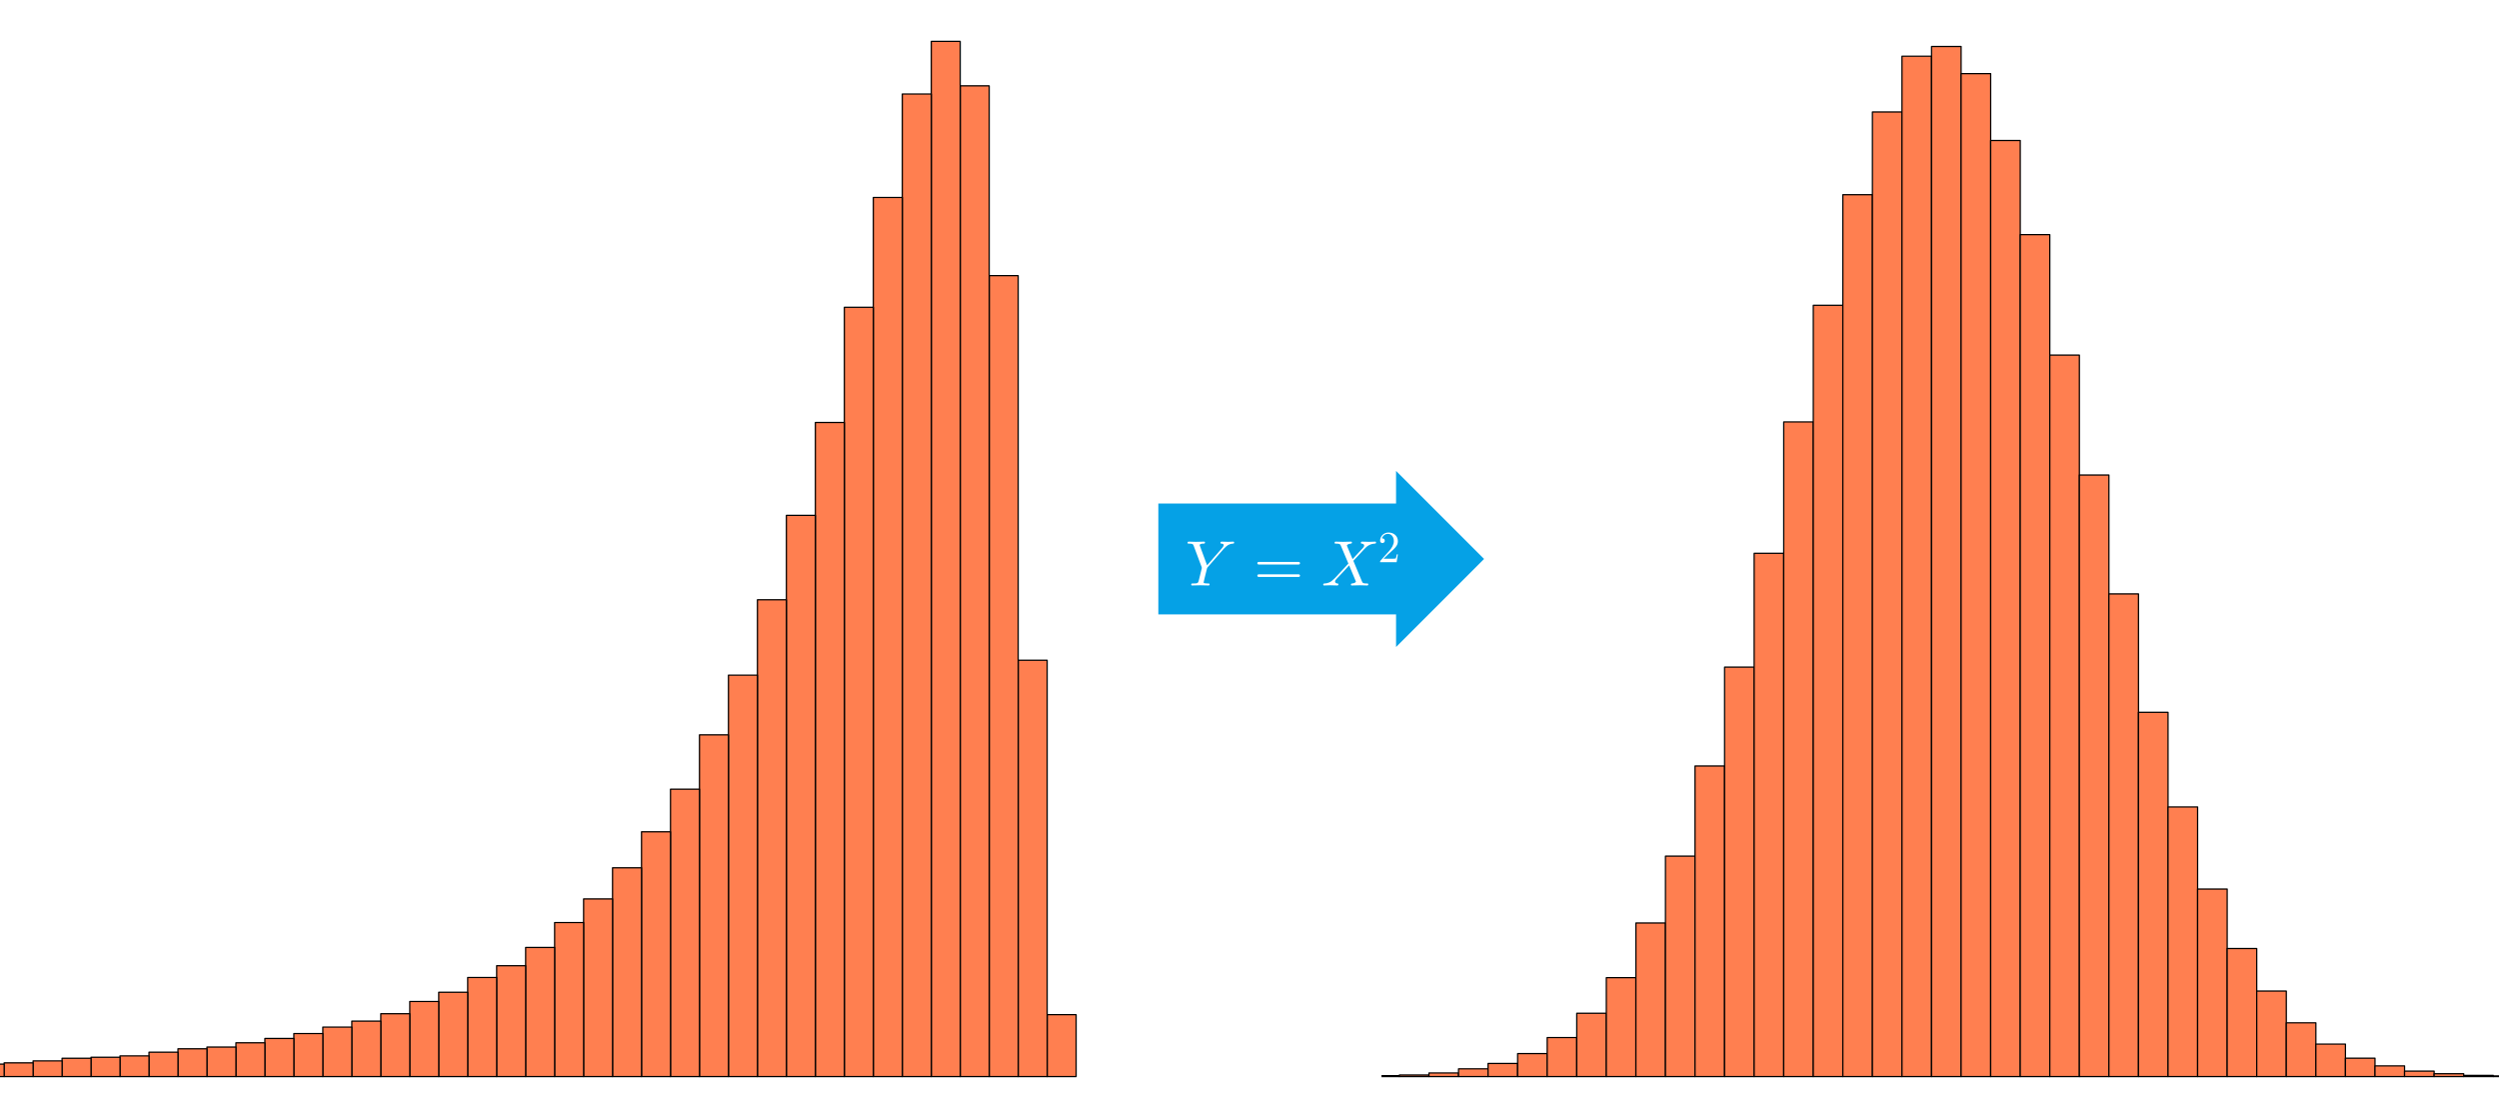
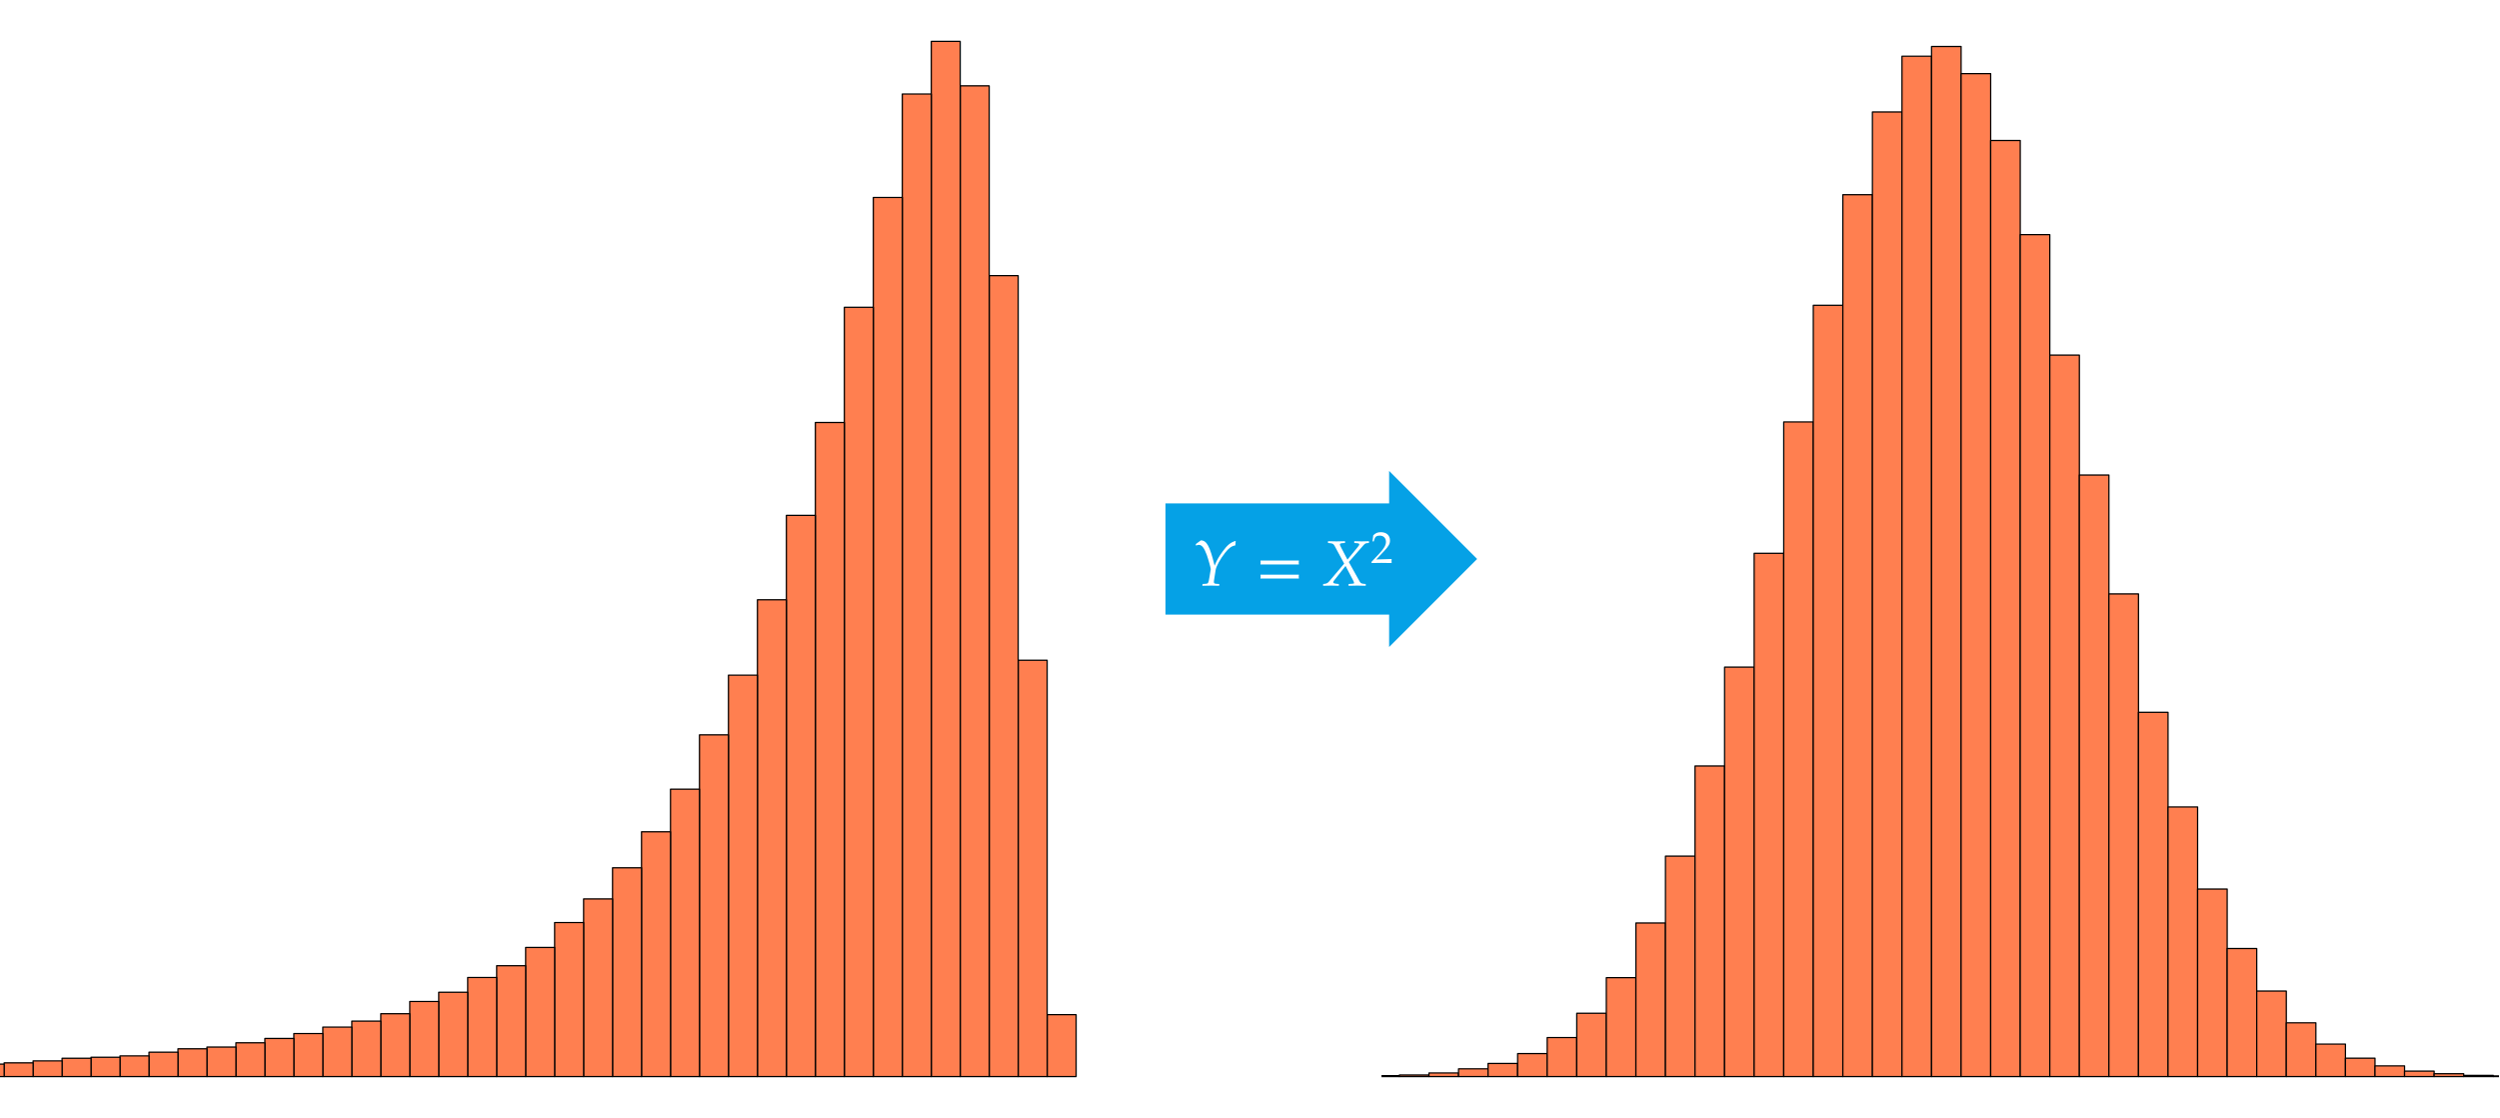
<svg xmlns="http://www.w3.org/2000/svg" xmlns:xlink="http://www.w3.org/1999/xlink" width="805.04pt" height="360pt" viewBox="0 0 805.04 360" version="1.1">
  <defs>
    <g>
      <symbol overflow="visible" id="glyph0-0">
        <path style="stroke:none;" d="" />
      </symbol>
      <symbol overflow="visible" id="glyph0-1">
-         <path style="stroke:none;" d="M 15.734 -13.859 C 15.734 -14.031 15.641 -14.109 15.469 -14.109 C 14.938 -14.109 14.328 -14.047 13.781 -14.047 C 13.094 -14.047 12.375 -14.109 11.719 -14.109 C 11.594 -14.109 11.312 -14.109 11.312 -13.719 C 11.312 -13.484 11.531 -13.469 11.625 -13.469 C 11.781 -13.469 12.375 -13.422 12.375 -13 C 12.375 -12.641 11.891 -12.109 11.812 -12 L 7.016 -6.484 L 4.75 -12.625 C 4.625 -12.906 4.625 -12.969 4.625 -12.969 C 4.625 -13.469 5.641 -13.469 5.844 -13.469 C 6.141 -13.469 6.344 -13.469 6.344 -13.875 C 6.344 -14.109 6.094 -14.109 6.031 -14.109 L 3.422 -14.047 C 2.906 -14.047 1.625 -14.109 1.109 -14.109 C 0.984 -14.109 0.719 -14.109 0.719 -13.688 C 0.719 -13.469 0.922 -13.469 1.203 -13.469 C 2.438 -13.469 2.516 -13.281 2.703 -12.766 L 5.25 -5.969 C 5.266 -5.906 5.328 -5.688 5.328 -5.625 C 5.328 -5.562 4.5 -2.234 4.406 -1.859 C 4.125 -0.719 4.109 -0.656 2.453 -0.641 C 2.062 -0.641 1.906 -0.641 1.906 -0.234 C 1.906 0 2.188 0 2.188 0 L 4.797 -0.062 L 7.438 0 C 7.578 0 7.828 0 7.828 -0.406 C 7.828 -0.641 7.641 -0.641 7.25 -0.641 C 7.25 -0.641 6.812 -0.641 6.469 -0.688 C 6.031 -0.719 5.906 -0.766 5.906 -1.016 C 5.906 -1.156 6.094 -1.875 6.203 -2.312 L 6.922 -5.219 C 7.016 -5.625 7.047 -5.688 7.203 -5.859 L 12.328 -11.75 L 12.625 -12.047 C 13.234 -12.656 13.922 -13.359 15.328 -13.469 C 15.547 -13.484 15.734 -13.484 15.734 -13.859 Z M 15.734 -13.859 " />
+         <path style="stroke:none;" d="M 13.938 -14.391 C 12.438 -14 11.312 -13.156 9.797 -11.078 C 8.516 -9.359 7.719 -7.938 7.141 -6.406 C 5.594 -12.719 4.609 -14.547 2.703 -14.562 L 1.078 -13.359 L 1.141 -12.875 C 1.609 -13.062 1.844 -13.109 2.062 -13.109 C 3.031 -13.109 3.781 -12.172 4.625 -9.859 C 5.125 -8.469 5.906 -5.641 5.906 -5.312 L 5.453 -2.578 C 5.141 -0.703 5.078 -0.641 4.25 -0.578 L 3.266 -0.516 L 3.188 0.062 L 6.047 0 L 8.594 0.062 L 8.656 -0.516 L 7.641 -0.578 C 7.078 -0.625 6.906 -0.766 6.906 -1.172 C 6.906 -1.297 6.922 -1.516 6.938 -1.609 L 7.484 -5.078 C 7.656 -6.219 9 -8.656 10.531 -10.578 C 11.734 -12.109 12.594 -12.719 13.812 -12.938 Z M 13.938 -14.391 " />
      </symbol>
      <symbol overflow="visible" id="glyph0-2">
-         <path style="stroke:none;" d="M 14.906 -7.172 C 14.906 -7.391 14.734 -7.578 14.5 -7.578 L 1.562 -7.578 C 1.344 -7.578 1.156 -7.391 1.156 -7.172 C 1.156 -6.938 1.344 -6.75 1.562 -6.75 L 14.5 -6.75 C 14.734 -6.75 14.906 -6.938 14.906 -7.172 Z M 14.906 -3.156 C 14.906 -3.391 14.734 -3.578 14.5 -3.578 L 1.562 -3.578 C 1.344 -3.578 1.156 -3.391 1.156 -3.156 C 1.156 -2.938 1.344 -2.75 1.562 -2.75 L 14.5 -2.75 C 14.734 -2.75 14.906 -2.938 14.906 -3.156 Z M 14.906 -3.156 " />
+         <path style="stroke:none;" d="M 14.047 -6.812 C 14 -7.016 13.984 -7.234 13.984 -7.438 C 13.984 -7.641 14 -7.844 14.047 -8.062 L 1.656 -8.062 C 1.688 -7.844 1.719 -7.641 1.719 -7.438 C 1.719 -7.234 1.688 -7.016 1.656 -6.812 Z M 14.047 -2.266 C 14 -2.484 13.984 -2.688 13.984 -2.891 C 13.984 -3.094 14 -3.312 14.047 -3.516 L 1.656 -3.516 C 1.688 -3.312 1.719 -3.094 1.719 -2.891 C 1.719 -2.688 1.688 -2.484 1.656 -2.266 Z M 14.047 -2.266 " />
      </symbol>
      <symbol overflow="visible" id="glyph0-3">
-         <path style="stroke:none;" d="M 17.578 -13.875 C 17.578 -13.875 17.578 -14.109 17.312 -14.109 C 16.688 -14.109 16.016 -14.047 15.375 -14.047 C 14.609 -14.047 13.812 -14.109 13.078 -14.109 C 12.953 -14.109 12.688 -14.109 12.688 -13.688 C 12.688 -13.547 12.781 -13.484 12.938 -13.469 C 13.109 -13.453 13.75 -13.406 13.75 -12.828 C 13.75 -12.531 13.531 -12.266 13.359 -12.078 L 10.016 -8.484 L 8.281 -12.594 L 8.188 -12.875 C 8.188 -13 8.531 -13.391 9.406 -13.469 C 9.609 -13.484 9.812 -13.516 9.812 -13.859 C 9.812 -14.109 9.562 -14.109 9.5 -14.109 C 8.656 -14.109 7.766 -14.047 6.906 -14.047 C 6.375 -14.047 5.109 -14.109 4.578 -14.109 C 4.469 -14.109 4.219 -14.109 4.219 -13.688 C 4.219 -13.469 4.422 -13.469 4.688 -13.469 C 5.922 -13.469 6.047 -13.266 6.234 -12.812 L 8.672 -7.047 L 4.312 -2.359 C 4.188 -2.25 4.172 -2.234 4.047 -2.125 C 3.031 -1.031 2.062 -0.703 1.016 -0.641 C 0.75 -0.625 0.562 -0.625 0.562 -0.234 C 0.562 -0.234 0.562 0 0.828 0 C 1.453 0 2.125 -0.062 2.766 -0.062 C 3.531 -0.062 4.344 0 5.078 0 C 5.203 0 5.453 0 5.453 -0.406 C 5.453 -0.625 5.203 -0.641 5.203 -0.641 C 5.016 -0.656 4.375 -0.703 4.375 -1.281 C 4.375 -1.609 4.688 -1.938 4.938 -2.203 L 7.047 -4.438 L 8.906 -6.469 L 10.984 -1.531 L 11.094 -1.234 C 11.094 -1.078 10.703 -0.719 9.891 -0.641 C 9.672 -0.625 9.484 -0.594 9.484 -0.25 C 9.484 0 9.703 0 9.797 0 L 12.391 -0.062 C 12.906 -0.062 14.172 0 14.688 0 C 14.828 0 15.078 0 15.078 -0.391 C 15.078 -0.641 14.875 -0.641 14.703 -0.641 C 13.328 -0.656 13.281 -0.719 12.938 -1.547 L 10.266 -7.938 C 11.672 -9.375 13.844 -11.844 14.5 -12.422 C 15.094 -12.906 15.891 -13.406 17.125 -13.469 C 17.391 -13.484 17.578 -13.484 17.578 -13.875 Z M 17.578 -13.875 " />
+         <path style="stroke:none;" d="M 15.156 -13.719 L 15.156 -14.297 L 12.812 -14.234 L 10.438 -14.297 L 10.438 -13.719 L 11.109 -13.672 C 11.781 -13.641 12.047 -13.531 12.047 -13.281 C 12.047 -13.062 11.938 -12.875 11.562 -12.422 L 8.234 -8.359 L 6.094 -12.469 C 5.906 -12.844 5.797 -13.094 5.797 -13.266 C 5.797 -13.516 6.078 -13.641 6.688 -13.672 L 7.453 -13.719 L 7.453 -14.297 L 4.703 -14.234 L 1.969 -14.297 L 1.969 -13.719 L 2.5 -13.672 C 3.516 -13.594 3.766 -13.422 4.172 -12.656 L 7.188 -7.078 L 2.266 -1.266 C 1.969 -0.891 1.484 -0.641 0.984 -0.578 L 0.406 -0.516 L 0.406 0.062 L 3 0 L 5.453 0.062 L 5.453 -0.516 L 4.797 -0.578 C 4 -0.656 3.656 -0.781 3.656 -1.031 C 3.656 -1.203 3.734 -1.391 3.859 -1.547 L 7.625 -6.328 L 10.078 -1.656 C 10.266 -1.281 10.375 -1.016 10.375 -0.828 C 10.375 -0.656 10.219 -0.641 9.703 -0.594 C 9.312 -0.578 9.516 -0.594 8.594 -0.516 L 8.594 0.062 L 11.375 0 L 14.125 0.062 L 14.125 -0.516 L 13.609 -0.562 C 12.766 -0.625 12.5 -0.766 12.203 -1.266 L 8.672 -7.594 L 13.234 -12.812 C 13.844 -13.516 14.047 -13.641 14.578 -13.672 Z M 15.156 -13.719 " />
      </symbol>
      <symbol overflow="visible" id="glyph1-0">
        <path style="stroke:none;" d="" />
      </symbol>
      <symbol overflow="visible" id="glyph1-1">
-         <path style="stroke:none;" d="M 6.438 -2.5 L 6.078 -2.5 C 6.016 -2.062 5.906 -1.438 5.766 -1.219 C 5.672 -1.109 4.719 -1.109 4.406 -1.109 L 1.828 -1.109 L 3.344 -2.578 C 5.578 -4.562 6.438 -5.328 6.438 -6.766 C 6.438 -8.406 5.156 -9.547 3.406 -9.547 C 1.781 -9.547 0.719 -8.234 0.719 -6.953 C 0.719 -6.156 1.438 -6.156 1.484 -6.156 C 1.719 -6.156 2.219 -6.328 2.219 -6.906 C 2.219 -7.281 1.969 -7.656 1.469 -7.656 C 1.344 -7.656 1.312 -7.656 1.281 -7.641 C 1.609 -8.578 2.375 -9.109 3.219 -9.109 C 4.516 -9.109 5.141 -7.953 5.141 -6.766 C 5.141 -5.625 4.422 -4.484 3.625 -3.594 L 0.875 -0.531 C 0.719 -0.375 0.719 -0.344 0.719 0 L 6.031 0 Z M 6.438 -2.5 " />
+         <path style="stroke:none;" d="M 6.719 0.047 C 6.688 -0.266 6.688 -0.406 6.688 -0.609 C 6.688 -0.781 6.688 -0.938 6.719 -1.25 L 1.75 -1.109 L 4.359 -3.875 C 5.75 -5.344 6.188 -6.141 6.188 -7.219 C 6.188 -8.859 5.062 -9.891 3.234 -9.891 C 2.203 -9.891 1.5 -9.594 0.797 -8.875 L 0.562 -6.922 L 0.969 -6.922 L 1.156 -7.594 C 1.391 -8.422 1.906 -8.781 2.875 -8.781 C 4.109 -8.781 4.891 -8 4.891 -6.781 C 4.891 -5.703 4.281 -4.641 2.672 -2.922 L 0.234 -0.328 L 0.234 0.047 L 3.422 0 Z M 6.719 0.047 " />
      </symbol>
    </g>
    <clipPath id="clip1">
      <path d="M 445.039 346 L 451 346 L 451 347 L 445.039 347 Z M 445.039 346 " />
    </clipPath>
    <clipPath id="clip2">
      <path d="M 445.039 346 L 452 346 L 452 347 L 445.039 347 Z M 445.039 346 " />
    </clipPath>
    <clipPath id="clip3">
      <path d="M 803 346 L 805.039 346 L 805.039 347 L 803 347 Z M 803 346 " />
    </clipPath>
    <clipPath id="clip4">
      <path d="M 802 346 L 805.039 346 L 805.039 347 L 802 347 Z M 802 346 " />
    </clipPath>
  </defs>
  <g id="surface1">
    <path style="fill-rule:nonzero;fill:rgb(100%,49.805%,31.374%);fill-opacity:1;stroke-width:0.399;stroke-linecap:round;stroke-linejoin:round;stroke:rgb(0%,0%,0%);stroke-opacity:1;stroke-miterlimit:10;" d="M -13.332 13.332 L -13.332 33.266 L -22.664 33.266 L -22.664 13.332 Z M -13.332 13.332 " transform="matrix(1,0,0,-1,360,360)" />
    <path style="fill-rule:nonzero;fill:rgb(100%,49.805%,31.374%);fill-opacity:1;stroke-width:0.399;stroke-linecap:round;stroke-linejoin:round;stroke:rgb(0%,0%,0%);stroke-opacity:1;stroke-miterlimit:10;" d="M -22.664 13.332 L -22.664 147.398 L -32 147.398 L -32 13.332 Z M -22.664 13.332 " transform="matrix(1,0,0,-1,360,360)" />
    <path style="fill-rule:nonzero;fill:rgb(100%,49.805%,31.374%);fill-opacity:1;stroke-width:0.399;stroke-linecap:round;stroke-linejoin:round;stroke:rgb(0%,0%,0%);stroke-opacity:1;stroke-miterlimit:10;" d="M -32 13.332 L -32 271.246 L -41.336 271.246 L -41.336 13.332 Z M -32 13.332 " transform="matrix(1,0,0,-1,360,360)" />
    <path style="fill-rule:nonzero;fill:rgb(100%,49.805%,31.374%);fill-opacity:1;stroke-width:0.399;stroke-linecap:round;stroke-linejoin:round;stroke:rgb(0%,0%,0%);stroke-opacity:1;stroke-miterlimit:10;" d="M -41.336 13.332 L -41.336 332.367 L -50.672 332.367 L -50.672 13.332 Z M -41.336 13.332 " transform="matrix(1,0,0,-1,360,360)" />
    <path style="fill-rule:nonzero;fill:rgb(100%,49.805%,31.374%);fill-opacity:1;stroke-width:0.399;stroke-linecap:round;stroke-linejoin:round;stroke:rgb(0%,0%,0%);stroke-opacity:1;stroke-miterlimit:10;" d="M -50.672 13.332 L -50.672 346.676 L -59.996 346.676 L -59.996 13.332 Z M -50.672 13.332 " transform="matrix(1,0,0,-1,360,360)" />
    <path style="fill-rule:nonzero;fill:rgb(100%,49.805%,31.374%);fill-opacity:1;stroke-width:0.399;stroke-linecap:round;stroke-linejoin:round;stroke:rgb(0%,0%,0%);stroke-opacity:1;stroke-miterlimit:10;" d="M -59.996 13.332 L -59.996 329.727 L -69.332 329.727 L -69.332 13.332 Z M -59.996 13.332 " transform="matrix(1,0,0,-1,360,360)" />
    <path style="fill-rule:nonzero;fill:rgb(100%,49.805%,31.374%);fill-opacity:1;stroke-width:0.399;stroke-linecap:round;stroke-linejoin:round;stroke:rgb(0%,0%,0%);stroke-opacity:1;stroke-miterlimit:10;" d="M -69.332 13.332 L -69.332 296.414 L -78.668 296.414 L -78.668 13.332 Z M -69.332 13.332 " transform="matrix(1,0,0,-1,360,360)" />
    <path style="fill-rule:nonzero;fill:rgb(100%,49.805%,31.374%);fill-opacity:1;stroke-width:0.399;stroke-linecap:round;stroke-linejoin:round;stroke:rgb(0%,0%,0%);stroke-opacity:1;stroke-miterlimit:10;" d="M -78.668 13.332 L -78.668 261.043 L -88 261.043 L -88 13.332 Z M -78.668 13.332 " transform="matrix(1,0,0,-1,360,360)" />
    <path style="fill-rule:nonzero;fill:rgb(100%,49.805%,31.374%);fill-opacity:1;stroke-width:0.399;stroke-linecap:round;stroke-linejoin:round;stroke:rgb(0%,0%,0%);stroke-opacity:1;stroke-miterlimit:10;" d="M -88 13.332 L -88 223.953 L -97.336 223.953 L -97.336 13.332 Z M -88 13.332 " transform="matrix(1,0,0,-1,360,360)" />
    <path style="fill-rule:nonzero;fill:rgb(100%,49.805%,31.374%);fill-opacity:1;stroke-width:0.399;stroke-linecap:round;stroke-linejoin:round;stroke:rgb(0%,0%,0%);stroke-opacity:1;stroke-miterlimit:10;" d="M -97.336 13.332 L -97.336 194.043 L -106.672 194.043 L -106.672 13.332 Z M -97.336 13.332 " transform="matrix(1,0,0,-1,360,360)" />
    <path style="fill-rule:nonzero;fill:rgb(100%,49.805%,31.374%);fill-opacity:1;stroke-width:0.399;stroke-linecap:round;stroke-linejoin:round;stroke:rgb(0%,0%,0%);stroke-opacity:1;stroke-miterlimit:10;" d="M -106.672 13.332 L -106.672 166.867 L -115.996 166.867 L -115.996 13.332 Z M -106.672 13.332 " transform="matrix(1,0,0,-1,360,360)" />
    <path style="fill-rule:nonzero;fill:rgb(100%,49.805%,31.374%);fill-opacity:1;stroke-width:0.399;stroke-linecap:round;stroke-linejoin:round;stroke:rgb(0%,0%,0%);stroke-opacity:1;stroke-miterlimit:10;" d="M -115.996 13.332 L -115.996 142.598 L -125.332 142.598 L -125.332 13.332 Z M -115.996 13.332 " transform="matrix(1,0,0,-1,360,360)" />
    <path style="fill-rule:nonzero;fill:rgb(100%,49.805%,31.374%);fill-opacity:1;stroke-width:0.399;stroke-linecap:round;stroke-linejoin:round;stroke:rgb(0%,0%,0%);stroke-opacity:1;stroke-miterlimit:10;" d="M -125.332 13.332 L -125.332 123.367 L -134.668 123.367 L -134.668 13.332 Z M -125.332 13.332 " transform="matrix(1,0,0,-1,360,360)" />
    <path style="fill-rule:nonzero;fill:rgb(100%,49.805%,31.374%);fill-opacity:1;stroke-width:0.399;stroke-linecap:round;stroke-linejoin:round;stroke:rgb(0%,0%,0%);stroke-opacity:1;stroke-miterlimit:10;" d="M -134.668 13.332 L -134.668 105.875 L -144 105.875 L -144 13.332 Z M -134.668 13.332 " transform="matrix(1,0,0,-1,360,360)" />
    <path style="fill-rule:nonzero;fill:rgb(100%,49.805%,31.374%);fill-opacity:1;stroke-width:0.399;stroke-linecap:round;stroke-linejoin:round;stroke:rgb(0%,0%,0%);stroke-opacity:1;stroke-miterlimit:10;" d="M -144 13.332 L -144 92.164 L -153.336 92.164 L -153.336 13.332 Z M -144 13.332 " transform="matrix(1,0,0,-1,360,360)" />
    <path style="fill-rule:nonzero;fill:rgb(100%,49.805%,31.374%);fill-opacity:1;stroke-width:0.399;stroke-linecap:round;stroke-linejoin:round;stroke:rgb(0%,0%,0%);stroke-opacity:1;stroke-miterlimit:10;" d="M -153.336 13.332 L -153.336 80.57 L -162.672 80.57 L -162.672 13.332 Z M -153.336 13.332 " transform="matrix(1,0,0,-1,360,360)" />
    <path style="fill-rule:nonzero;fill:rgb(100%,49.805%,31.374%);fill-opacity:1;stroke-width:0.399;stroke-linecap:round;stroke-linejoin:round;stroke:rgb(0%,0%,0%);stroke-opacity:1;stroke-miterlimit:10;" d="M -162.672 13.332 L -162.672 70.547 L -171.996 70.547 L -171.996 13.332 Z M -162.672 13.332 " transform="matrix(1,0,0,-1,360,360)" />
    <path style="fill-rule:nonzero;fill:rgb(100%,49.805%,31.374%);fill-opacity:1;stroke-width:0.399;stroke-linecap:round;stroke-linejoin:round;stroke:rgb(0%,0%,0%);stroke-opacity:1;stroke-miterlimit:10;" d="M -171.996 13.332 L -171.996 62.926 L -181.332 62.926 L -181.332 13.332 Z M -171.996 13.332 " transform="matrix(1,0,0,-1,360,360)" />
    <path style="fill-rule:nonzero;fill:rgb(100%,49.805%,31.374%);fill-opacity:1;stroke-width:0.399;stroke-linecap:round;stroke-linejoin:round;stroke:rgb(0%,0%,0%);stroke-opacity:1;stroke-miterlimit:10;" d="M -181.332 13.332 L -181.332 54.914 L -190.668 54.914 L -190.668 13.332 Z M -181.332 13.332 " transform="matrix(1,0,0,-1,360,360)" />
    <path style="fill-rule:nonzero;fill:rgb(100%,49.805%,31.374%);fill-opacity:1;stroke-width:0.399;stroke-linecap:round;stroke-linejoin:round;stroke:rgb(0%,0%,0%);stroke-opacity:1;stroke-miterlimit:10;" d="M -190.668 13.332 L -190.668 49.035 L -200.004 49.035 L -200.004 13.332 Z M -190.668 13.332 " transform="matrix(1,0,0,-1,360,360)" />
    <path style="fill-rule:nonzero;fill:rgb(100%,49.805%,31.374%);fill-opacity:1;stroke-width:0.399;stroke-linecap:round;stroke-linejoin:round;stroke:rgb(0%,0%,0%);stroke-opacity:1;stroke-miterlimit:10;" d="M -200.004 13.332 L -200.004 45.242 L -209.336 45.242 L -209.336 13.332 Z M -200.004 13.332 " transform="matrix(1,0,0,-1,360,360)" />
    <path style="fill-rule:nonzero;fill:rgb(100%,49.805%,31.374%);fill-opacity:1;stroke-width:0.399;stroke-linecap:round;stroke-linejoin:round;stroke:rgb(0%,0%,0%);stroke-opacity:1;stroke-miterlimit:10;" d="M -209.336 13.332 L -209.336 40.48 L -218.672 40.48 L -218.672 13.332 Z M -209.336 13.332 " transform="matrix(1,0,0,-1,360,360)" />
    <path style="fill-rule:nonzero;fill:rgb(100%,49.805%,31.374%);fill-opacity:1;stroke-width:0.399;stroke-linecap:round;stroke-linejoin:round;stroke:rgb(0%,0%,0%);stroke-opacity:1;stroke-miterlimit:10;" d="M -218.672 13.332 L -218.672 37.512 L -227.996 37.512 L -227.996 13.332 Z M -218.672 13.332 " transform="matrix(1,0,0,-1,360,360)" />
    <path style="fill-rule:nonzero;fill:rgb(100%,49.805%,31.374%);fill-opacity:1;stroke-width:0.399;stroke-linecap:round;stroke-linejoin:round;stroke:rgb(0%,0%,0%);stroke-opacity:1;stroke-miterlimit:10;" d="M -227.996 13.332 L -227.996 33.574 L -237.332 33.574 L -237.332 13.332 Z M -227.996 13.332 " transform="matrix(1,0,0,-1,360,360)" />
    <path style="fill-rule:nonzero;fill:rgb(100%,49.805%,31.374%);fill-opacity:1;stroke-width:0.399;stroke-linecap:round;stroke-linejoin:round;stroke:rgb(0%,0%,0%);stroke-opacity:1;stroke-miterlimit:10;" d="M -237.332 13.332 L -237.332 31.195 L -246.668 31.195 L -246.668 13.332 Z M -237.332 13.332 " transform="matrix(1,0,0,-1,360,360)" />
    <path style="fill-rule:nonzero;fill:rgb(100%,49.805%,31.374%);fill-opacity:1;stroke-width:0.399;stroke-linecap:round;stroke-linejoin:round;stroke:rgb(0%,0%,0%);stroke-opacity:1;stroke-miterlimit:10;" d="M -246.668 13.332 L -246.668 29.27 L -256.004 29.27 L -256.004 13.332 Z M -246.668 13.332 " transform="matrix(1,0,0,-1,360,360)" />
    <path style="fill-rule:nonzero;fill:rgb(100%,49.805%,31.374%);fill-opacity:1;stroke-width:0.399;stroke-linecap:round;stroke-linejoin:round;stroke:rgb(0%,0%,0%);stroke-opacity:1;stroke-miterlimit:10;" d="M -256.004 13.332 L -256.004 27.188 L -265.34 27.188 L -265.34 13.332 Z M -256.004 13.332 " transform="matrix(1,0,0,-1,360,360)" />
    <path style="fill-rule:nonzero;fill:rgb(100%,49.805%,31.374%);fill-opacity:1;stroke-width:0.399;stroke-linecap:round;stroke-linejoin:round;stroke:rgb(0%,0%,0%);stroke-opacity:1;stroke-miterlimit:10;" d="M -265.34 13.332 L -265.34 25.605 L -274.672 25.605 L -274.672 13.332 Z M -265.34 13.332 " transform="matrix(1,0,0,-1,360,360)" />
    <path style="fill-rule:nonzero;fill:rgb(100%,49.805%,31.374%);fill-opacity:1;stroke-width:0.399;stroke-linecap:round;stroke-linejoin:round;stroke:rgb(0%,0%,0%);stroke-opacity:1;stroke-miterlimit:10;" d="M -274.672 13.332 L -274.672 24.219 L -284 24.219 L -284 13.332 Z M -274.672 13.332 " transform="matrix(1,0,0,-1,360,360)" />
    <path style="fill-rule:nonzero;fill:rgb(100%,49.805%,31.374%);fill-opacity:1;stroke-width:0.399;stroke-linecap:round;stroke-linejoin:round;stroke:rgb(0%,0%,0%);stroke-opacity:1;stroke-miterlimit:10;" d="M -284 13.332 L -284 22.844 L -293.332 22.844 L -293.332 13.332 Z M -284 13.332 " transform="matrix(1,0,0,-1,360,360)" />
    <path style="fill-rule:nonzero;fill:rgb(100%,49.805%,31.374%);fill-opacity:1;stroke-width:0.399;stroke-linecap:round;stroke-linejoin:round;stroke:rgb(0%,0%,0%);stroke-opacity:1;stroke-miterlimit:10;" d="M -293.332 13.332 L -293.332 22.285 L -302.668 22.285 L -302.668 13.332 Z M -293.332 13.332 " transform="matrix(1,0,0,-1,360,360)" />
    <path style="fill-rule:nonzero;fill:rgb(100%,49.805%,31.374%);fill-opacity:1;stroke-width:0.399;stroke-linecap:round;stroke-linejoin:round;stroke:rgb(0%,0%,0%);stroke-opacity:1;stroke-miterlimit:10;" d="M -302.668 13.332 L -302.668 21.18 L -312.004 21.18 L -312.004 13.332 Z M -302.668 13.332 " transform="matrix(1,0,0,-1,360,360)" />
    <path style="fill-rule:nonzero;fill:rgb(100%,49.805%,31.374%);fill-opacity:1;stroke-width:0.399;stroke-linecap:round;stroke-linejoin:round;stroke:rgb(0%,0%,0%);stroke-opacity:1;stroke-miterlimit:10;" d="M -312.004 13.332 L -312.004 19.996 L -321.34 19.996 L -321.34 13.332 Z M -312.004 13.332 " transform="matrix(1,0,0,-1,360,360)" />
    <path style="fill-rule:nonzero;fill:rgb(100%,49.805%,31.374%);fill-opacity:1;stroke-width:0.399;stroke-linecap:round;stroke-linejoin:round;stroke:rgb(0%,0%,0%);stroke-opacity:1;stroke-miterlimit:10;" d="M -321.34 13.332 L -321.34 19.559 L -330.676 19.559 L -330.676 13.332 Z M -321.34 13.332 " transform="matrix(1,0,0,-1,360,360)" />
    <path style="fill-rule:nonzero;fill:rgb(100%,49.805%,31.374%);fill-opacity:1;stroke-width:0.399;stroke-linecap:round;stroke-linejoin:round;stroke:rgb(0%,0%,0%);stroke-opacity:1;stroke-miterlimit:10;" d="M -330.676 13.332 L -330.676 19.238 L -340 19.238 L -340 13.332 Z M -330.676 13.332 " transform="matrix(1,0,0,-1,360,360)" />
    <path style="fill-rule:nonzero;fill:rgb(100%,49.805%,31.374%);fill-opacity:1;stroke-width:0.399;stroke-linecap:round;stroke-linejoin:round;stroke:rgb(0%,0%,0%);stroke-opacity:1;stroke-miterlimit:10;" d="M -340 13.332 L -340 18.383 L -349.336 18.383 L -349.336 13.332 Z M -340 13.332 " transform="matrix(1,0,0,-1,360,360)" />
    <path style="fill-rule:nonzero;fill:rgb(100%,49.805%,31.374%);fill-opacity:1;stroke-width:0.399;stroke-linecap:round;stroke-linejoin:round;stroke:rgb(0%,0%,0%);stroke-opacity:1;stroke-miterlimit:10;" d="M -349.336 13.332 L -349.336 17.754 L -358.668 17.754 L -358.668 13.332 Z M -349.336 13.332 " transform="matrix(1,0,0,-1,360,360)" />
    <path style="fill-rule:nonzero;fill:rgb(100%,49.805%,31.374%);fill-opacity:1;stroke-width:0.399;stroke-linecap:round;stroke-linejoin:round;stroke:rgb(0%,0%,0%);stroke-opacity:1;stroke-miterlimit:10;" d="M -358.668 13.332 L -358.668 17.344 L -368.004 17.344 L -368.004 13.332 Z M -358.668 13.332 " transform="matrix(1,0,0,-1,360,360)" />
-     <path style=" stroke:none;fill-rule:nonzero;fill:rgb(1.961%,63.135%,90.195%);fill-opacity:1;" d="M 478.086 179.996 L 449.734 151.652 L 449.734 162.148 L 373.152 162.148 L 373.152 197.844 L 449.734 197.844 L 449.734 208.344 Z M 478.086 179.996 " />
+     <path style=" stroke:none;fill-rule:nonzero;fill:rgb(1.961%,63.135%,90.195%);fill-opacity:1;" d="M 475.848 179.996 L 447.5 151.652 L 447.5 162.094 L 375.445 162.094 L 375.445 197.902 L 447.5 197.902 L 447.5 208.344 Z M 475.848 179.996 " />
    <g style="fill:rgb(100%,100%,100%);fill-opacity:1;">
-       <use xlink:href="#glyph0-1" x="381.84" y="188.53" />
+       <use xlink:href="#glyph0-1" x="384.14" y="188.57" />
    </g>
    <g style="fill:rgb(100%,100%,100%);fill-opacity:1;">
-       <use xlink:href="#glyph0-2" x="403.887" y="188.53" />
+       <use xlink:href="#glyph0-2" x="404.39" y="188.57" />
    </g>
    <g style="fill:rgb(100%,100%,100%);fill-opacity:1;">
-       <use xlink:href="#glyph0-3" x="425.708" y="188.53" />
+       <use xlink:href="#glyph0-3" x="425.838" y="188.57" />
    </g>
    <g style="fill:rgb(100%,100%,100%);fill-opacity:1;">
-       <use xlink:href="#glyph1-1" x="443.88" y="181.03" />
+       <use xlink:href="#glyph1-1" x="441.59" y="181.26" />
    </g>
    <g clip-path="url(#clip1)" clip-rule="nonzero">
      <path style=" stroke:none;fill-rule:nonzero;fill:rgb(100%,49.805%,31.374%);fill-opacity:1;" d="M 441.285 346.668 L 441.285 346.371 L 450.809 346.371 L 450.809 346.668 Z M 441.285 346.668 " />
    </g>
    <g clip-path="url(#clip2)" clip-rule="nonzero">
      <path style="fill:none;stroke-width:0.399;stroke-linecap:round;stroke-linejoin:round;stroke:rgb(0%,0%,0%);stroke-opacity:1;stroke-miterlimit:10;" d="M 81.285 13.332 L 81.285 13.629 L 90.809 13.629 L 90.809 13.332 Z M 81.285 13.332 " transform="matrix(1,0,0,-1,360,360)" />
    </g>
    <path style="fill-rule:nonzero;fill:rgb(100%,49.805%,31.374%);fill-opacity:1;stroke-width:0.399;stroke-linecap:round;stroke-linejoin:round;stroke:rgb(0%,0%,0%);stroke-opacity:1;stroke-miterlimit:10;" d="M 90.809 13.332 L 90.809 13.84 L 100.332 13.84 L 100.332 13.332 Z M 90.809 13.332 " transform="matrix(1,0,0,-1,360,360)" />
    <path style="fill-rule:nonzero;fill:rgb(100%,49.805%,31.374%);fill-opacity:1;stroke-width:0.399;stroke-linecap:round;stroke-linejoin:round;stroke:rgb(0%,0%,0%);stroke-opacity:1;stroke-miterlimit:10;" d="M 100.332 13.332 L 100.332 14.496 L 109.859 14.496 L 109.859 13.332 Z M 100.332 13.332 " transform="matrix(1,0,0,-1,360,360)" />
    <path style="fill-rule:nonzero;fill:rgb(100%,49.805%,31.374%);fill-opacity:1;stroke-width:0.399;stroke-linecap:round;stroke-linejoin:round;stroke:rgb(0%,0%,0%);stroke-opacity:1;stroke-miterlimit:10;" d="M 109.859 13.332 L 109.859 15.832 L 119.371 15.832 L 119.371 13.332 Z M 109.859 13.332 " transform="matrix(1,0,0,-1,360,360)" />
    <path style="fill-rule:nonzero;fill:rgb(100%,49.805%,31.374%);fill-opacity:1;stroke-width:0.399;stroke-linecap:round;stroke-linejoin:round;stroke:rgb(0%,0%,0%);stroke-opacity:1;stroke-miterlimit:10;" d="M 119.371 13.332 L 119.371 17.562 L 128.898 17.562 L 128.898 13.332 Z M 119.371 13.332 " transform="matrix(1,0,0,-1,360,360)" />
    <path style="fill-rule:nonzero;fill:rgb(100%,49.805%,31.374%);fill-opacity:1;stroke-width:0.399;stroke-linecap:round;stroke-linejoin:round;stroke:rgb(0%,0%,0%);stroke-opacity:1;stroke-miterlimit:10;" d="M 128.898 13.332 L 128.898 20.734 L 138.422 20.734 L 138.422 13.332 Z M 128.898 13.332 " transform="matrix(1,0,0,-1,360,360)" />
    <path style="fill-rule:nonzero;fill:rgb(100%,49.805%,31.374%);fill-opacity:1;stroke-width:0.399;stroke-linecap:round;stroke-linejoin:round;stroke:rgb(0%,0%,0%);stroke-opacity:1;stroke-miterlimit:10;" d="M 138.422 13.332 L 138.422 25.895 L 147.945 25.895 L 147.945 13.332 Z M 138.422 13.332 " transform="matrix(1,0,0,-1,360,360)" />
    <path style="fill-rule:nonzero;fill:rgb(100%,49.805%,31.374%);fill-opacity:1;stroke-width:0.399;stroke-linecap:round;stroke-linejoin:round;stroke:rgb(0%,0%,0%);stroke-opacity:1;stroke-miterlimit:10;" d="M 147.945 13.332 L 147.945 33.723 L 157.469 33.723 L 157.469 13.332 Z M 147.945 13.332 " transform="matrix(1,0,0,-1,360,360)" />
    <path style="fill-rule:nonzero;fill:rgb(100%,49.805%,31.374%);fill-opacity:1;stroke-width:0.399;stroke-linecap:round;stroke-linejoin:round;stroke:rgb(0%,0%,0%);stroke-opacity:1;stroke-miterlimit:10;" d="M 157.469 13.332 L 157.469 45.18 L 166.996 45.18 L 166.996 13.332 Z M 157.469 13.332 " transform="matrix(1,0,0,-1,360,360)" />
    <path style="fill-rule:nonzero;fill:rgb(100%,49.805%,31.374%);fill-opacity:1;stroke-width:0.399;stroke-linecap:round;stroke-linejoin:round;stroke:rgb(0%,0%,0%);stroke-opacity:1;stroke-miterlimit:10;" d="M 166.996 13.332 L 166.996 62.785 L 176.52 62.785 L 176.52 13.332 Z M 166.996 13.332 " transform="matrix(1,0,0,-1,360,360)" />
    <path style="fill-rule:nonzero;fill:rgb(100%,49.805%,31.374%);fill-opacity:1;stroke-width:0.399;stroke-linecap:round;stroke-linejoin:round;stroke:rgb(0%,0%,0%);stroke-opacity:1;stroke-miterlimit:10;" d="M 176.52 13.332 L 176.52 84.324 L 186.043 84.324 L 186.043 13.332 Z M 176.52 13.332 " transform="matrix(1,0,0,-1,360,360)" />
    <path style="fill-rule:nonzero;fill:rgb(100%,49.805%,31.374%);fill-opacity:1;stroke-width:0.399;stroke-linecap:round;stroke-linejoin:round;stroke:rgb(0%,0%,0%);stroke-opacity:1;stroke-miterlimit:10;" d="M 186.043 13.332 L 186.043 113.348 L 195.566 113.348 L 195.566 13.332 Z M 186.043 13.332 " transform="matrix(1,0,0,-1,360,360)" />
    <path style="fill-rule:nonzero;fill:rgb(100%,49.805%,31.374%);fill-opacity:1;stroke-width:0.399;stroke-linecap:round;stroke-linejoin:round;stroke:rgb(0%,0%,0%);stroke-opacity:1;stroke-miterlimit:10;" d="M 195.566 13.332 L 195.566 145.188 L 205.094 145.188 L 205.094 13.332 Z M 195.566 13.332 " transform="matrix(1,0,0,-1,360,360)" />
    <path style="fill-rule:nonzero;fill:rgb(100%,49.805%,31.374%);fill-opacity:1;stroke-width:0.399;stroke-linecap:round;stroke-linejoin:round;stroke:rgb(0%,0%,0%);stroke-opacity:1;stroke-miterlimit:10;" d="M 205.094 13.332 L 205.094 181.832 L 214.617 181.832 L 214.617 13.332 Z M 205.094 13.332 " transform="matrix(1,0,0,-1,360,360)" />
    <path style="fill-rule:nonzero;fill:rgb(100%,49.805%,31.374%);fill-opacity:1;stroke-width:0.399;stroke-linecap:round;stroke-linejoin:round;stroke:rgb(0%,0%,0%);stroke-opacity:1;stroke-miterlimit:10;" d="M 214.617 13.332 L 214.617 224.133 L 224.141 224.133 L 224.141 13.332 Z M 214.617 13.332 " transform="matrix(1,0,0,-1,360,360)" />
    <path style="fill-rule:nonzero;fill:rgb(100%,49.805%,31.374%);fill-opacity:1;stroke-width:0.399;stroke-linecap:round;stroke-linejoin:round;stroke:rgb(0%,0%,0%);stroke-opacity:1;stroke-miterlimit:10;" d="M 224.141 13.332 L 224.141 261.691 L 233.664 261.691 L 233.664 13.332 Z M 224.141 13.332 " transform="matrix(1,0,0,-1,360,360)" />
    <path style="fill-rule:nonzero;fill:rgb(100%,49.805%,31.374%);fill-opacity:1;stroke-width:0.399;stroke-linecap:round;stroke-linejoin:round;stroke:rgb(0%,0%,0%);stroke-opacity:1;stroke-miterlimit:10;" d="M 233.664 13.332 L 233.664 297.301 L 243.188 297.301 L 243.188 13.332 Z M 233.664 13.332 " transform="matrix(1,0,0,-1,360,360)" />
    <path style="fill-rule:nonzero;fill:rgb(100%,49.805%,31.374%);fill-opacity:1;stroke-width:0.399;stroke-linecap:round;stroke-linejoin:round;stroke:rgb(0%,0%,0%);stroke-opacity:1;stroke-miterlimit:10;" d="M 243.188 13.332 L 243.188 323.949 L 252.715 323.949 L 252.715 13.332 Z M 243.188 13.332 " transform="matrix(1,0,0,-1,360,360)" />
    <path style="fill-rule:nonzero;fill:rgb(100%,49.805%,31.374%);fill-opacity:1;stroke-width:0.399;stroke-linecap:round;stroke-linejoin:round;stroke:rgb(0%,0%,0%);stroke-opacity:1;stroke-miterlimit:10;" d="M 252.715 13.332 L 252.715 341.902 L 262.238 341.902 L 262.238 13.332 Z M 252.715 13.332 " transform="matrix(1,0,0,-1,360,360)" />
    <path style="fill-rule:nonzero;fill:rgb(100%,49.805%,31.374%);fill-opacity:1;stroke-width:0.399;stroke-linecap:round;stroke-linejoin:round;stroke:rgb(0%,0%,0%);stroke-opacity:1;stroke-miterlimit:10;" d="M 262.238 13.332 L 262.238 345.031 L 271.762 345.031 L 271.762 13.332 Z M 262.238 13.332 " transform="matrix(1,0,0,-1,360,360)" />
    <path style="fill-rule:nonzero;fill:rgb(100%,49.805%,31.374%);fill-opacity:1;stroke-width:0.399;stroke-linecap:round;stroke-linejoin:round;stroke:rgb(0%,0%,0%);stroke-opacity:1;stroke-miterlimit:10;" d="M 271.762 13.332 L 271.762 336.285 L 281.285 336.285 L 281.285 13.332 Z M 271.762 13.332 " transform="matrix(1,0,0,-1,360,360)" />
    <path style="fill-rule:nonzero;fill:rgb(100%,49.805%,31.374%);fill-opacity:1;stroke-width:0.399;stroke-linecap:round;stroke-linejoin:round;stroke:rgb(0%,0%,0%);stroke-opacity:1;stroke-miterlimit:10;" d="M 281.285 13.332 L 281.285 314.754 L 290.812 314.754 L 290.812 13.332 Z M 281.285 13.332 " transform="matrix(1,0,0,-1,360,360)" />
    <path style="fill-rule:nonzero;fill:rgb(100%,49.805%,31.374%);fill-opacity:1;stroke-width:0.399;stroke-linecap:round;stroke-linejoin:round;stroke:rgb(0%,0%,0%);stroke-opacity:1;stroke-miterlimit:10;" d="M 290.812 13.332 L 290.812 284.445 L 300.336 284.445 L 300.336 13.332 Z M 290.812 13.332 " transform="matrix(1,0,0,-1,360,360)" />
    <path style="fill-rule:nonzero;fill:rgb(100%,49.805%,31.374%);fill-opacity:1;stroke-width:0.399;stroke-linecap:round;stroke-linejoin:round;stroke:rgb(0%,0%,0%);stroke-opacity:1;stroke-miterlimit:10;" d="M 300.336 13.332 L 300.336 245.652 L 309.859 245.652 L 309.859 13.332 Z M 300.336 13.332 " transform="matrix(1,0,0,-1,360,360)" />
    <path style="fill-rule:nonzero;fill:rgb(100%,49.805%,31.374%);fill-opacity:1;stroke-width:0.399;stroke-linecap:round;stroke-linejoin:round;stroke:rgb(0%,0%,0%);stroke-opacity:1;stroke-miterlimit:10;" d="M 309.859 13.332 L 309.859 207.035 L 319.375 207.035 L 319.375 13.332 Z M 309.859 13.332 " transform="matrix(1,0,0,-1,360,360)" />
    <path style="fill-rule:nonzero;fill:rgb(100%,49.805%,31.374%);fill-opacity:1;stroke-width:0.399;stroke-linecap:round;stroke-linejoin:round;stroke:rgb(0%,0%,0%);stroke-opacity:1;stroke-miterlimit:10;" d="M 319.375 13.332 L 319.375 168.758 L 328.898 168.758 L 328.898 13.332 Z M 319.375 13.332 " transform="matrix(1,0,0,-1,360,360)" />
    <path style="fill-rule:nonzero;fill:rgb(100%,49.805%,31.374%);fill-opacity:1;stroke-width:0.399;stroke-linecap:round;stroke-linejoin:round;stroke:rgb(0%,0%,0%);stroke-opacity:1;stroke-miterlimit:10;" d="M 328.898 13.332 L 328.898 130.621 L 338.422 130.621 L 338.422 13.332 Z M 328.898 13.332 " transform="matrix(1,0,0,-1,360,360)" />
    <path style="fill-rule:nonzero;fill:rgb(100%,49.805%,31.374%);fill-opacity:1;stroke-width:0.399;stroke-linecap:round;stroke-linejoin:round;stroke:rgb(0%,0%,0%);stroke-opacity:1;stroke-miterlimit:10;" d="M 338.422 13.332 L 338.422 100.156 L 347.949 100.156 L 347.949 13.332 Z M 338.422 13.332 " transform="matrix(1,0,0,-1,360,360)" />
    <path style="fill-rule:nonzero;fill:rgb(100%,49.805%,31.374%);fill-opacity:1;stroke-width:0.399;stroke-linecap:round;stroke-linejoin:round;stroke:rgb(0%,0%,0%);stroke-opacity:1;stroke-miterlimit:10;" d="M 347.949 13.332 L 347.949 73.723 L 357.473 73.723 L 357.473 13.332 Z M 347.949 13.332 " transform="matrix(1,0,0,-1,360,360)" />
    <path style="fill-rule:nonzero;fill:rgb(100%,49.805%,31.374%);fill-opacity:1;stroke-width:0.399;stroke-linecap:round;stroke-linejoin:round;stroke:rgb(0%,0%,0%);stroke-opacity:1;stroke-miterlimit:10;" d="M 357.473 13.332 L 357.473 54.566 L 366.996 54.566 L 366.996 13.332 Z M 357.473 13.332 " transform="matrix(1,0,0,-1,360,360)" />
    <path style="fill-rule:nonzero;fill:rgb(100%,49.805%,31.374%);fill-opacity:1;stroke-width:0.399;stroke-linecap:round;stroke-linejoin:round;stroke:rgb(0%,0%,0%);stroke-opacity:1;stroke-miterlimit:10;" d="M 366.996 13.332 L 366.996 40.867 L 376.52 40.867 L 376.52 13.332 Z M 366.996 13.332 " transform="matrix(1,0,0,-1,360,360)" />
    <path style="fill-rule:nonzero;fill:rgb(100%,49.805%,31.374%);fill-opacity:1;stroke-width:0.399;stroke-linecap:round;stroke-linejoin:round;stroke:rgb(0%,0%,0%);stroke-opacity:1;stroke-miterlimit:10;" d="M 376.52 13.332 L 376.52 30.645 L 386.047 30.645 L 386.047 13.332 Z M 376.52 13.332 " transform="matrix(1,0,0,-1,360,360)" />
    <path style="fill-rule:nonzero;fill:rgb(100%,49.805%,31.374%);fill-opacity:1;stroke-width:0.399;stroke-linecap:round;stroke-linejoin:round;stroke:rgb(0%,0%,0%);stroke-opacity:1;stroke-miterlimit:10;" d="M 386.047 13.332 L 386.047 23.793 L 395.57 23.793 L 395.57 13.332 Z M 386.047 13.332 " transform="matrix(1,0,0,-1,360,360)" />
    <path style="fill-rule:nonzero;fill:rgb(100%,49.805%,31.374%);fill-opacity:1;stroke-width:0.399;stroke-linecap:round;stroke-linejoin:round;stroke:rgb(0%,0%,0%);stroke-opacity:1;stroke-miterlimit:10;" d="M 395.57 13.332 L 395.57 19.258 L 405.094 19.258 L 405.094 13.332 Z M 395.57 13.332 " transform="matrix(1,0,0,-1,360,360)" />
    <path style="fill-rule:nonzero;fill:rgb(100%,49.805%,31.374%);fill-opacity:1;stroke-width:0.399;stroke-linecap:round;stroke-linejoin:round;stroke:rgb(0%,0%,0%);stroke-opacity:1;stroke-miterlimit:10;" d="M 405.094 13.332 L 405.094 16.777 L 414.617 16.777 L 414.617 13.332 Z M 405.094 13.332 " transform="matrix(1,0,0,-1,360,360)" />
    <path style="fill-rule:nonzero;fill:rgb(100%,49.805%,31.374%);fill-opacity:1;stroke-width:0.399;stroke-linecap:round;stroke-linejoin:round;stroke:rgb(0%,0%,0%);stroke-opacity:1;stroke-miterlimit:10;" d="M 414.617 13.332 L 414.617 15.094 L 424.145 15.094 L 424.145 13.332 Z M 414.617 13.332 " transform="matrix(1,0,0,-1,360,360)" />
    <path style="fill-rule:nonzero;fill:rgb(100%,49.805%,31.374%);fill-opacity:1;stroke-width:0.399;stroke-linecap:round;stroke-linejoin:round;stroke:rgb(0%,0%,0%);stroke-opacity:1;stroke-miterlimit:10;" d="M 424.145 13.332 L 424.145 14.246 L 433.668 14.246 L 433.668 13.332 Z M 424.145 13.332 " transform="matrix(1,0,0,-1,360,360)" />
    <path style="fill-rule:nonzero;fill:rgb(100%,49.805%,31.374%);fill-opacity:1;stroke-width:0.399;stroke-linecap:round;stroke-linejoin:round;stroke:rgb(0%,0%,0%);stroke-opacity:1;stroke-miterlimit:10;" d="M 433.668 13.332 L 433.668 13.719 L 443.191 13.719 L 443.191 13.332 Z M 433.668 13.332 " transform="matrix(1,0,0,-1,360,360)" />
    <g clip-path="url(#clip3)" clip-rule="nonzero">
      <path style=" stroke:none;fill-rule:nonzero;fill:rgb(100%,49.805%,31.374%);fill-opacity:1;" d="M 803.191 346.668 L 803.191 346.461 L 812.715 346.461 L 812.715 346.668 Z M 803.191 346.668 " />
    </g>
    <g clip-path="url(#clip4)" clip-rule="nonzero">
      <path style="fill:none;stroke-width:0.399;stroke-linecap:round;stroke-linejoin:round;stroke:rgb(0%,0%,0%);stroke-opacity:1;stroke-miterlimit:10;" d="M 443.191 13.332 L 443.191 13.539 L 452.715 13.539 L 452.715 13.332 Z M 443.191 13.332 " transform="matrix(1,0,0,-1,360,360)" />
    </g>
  </g>
</svg>
